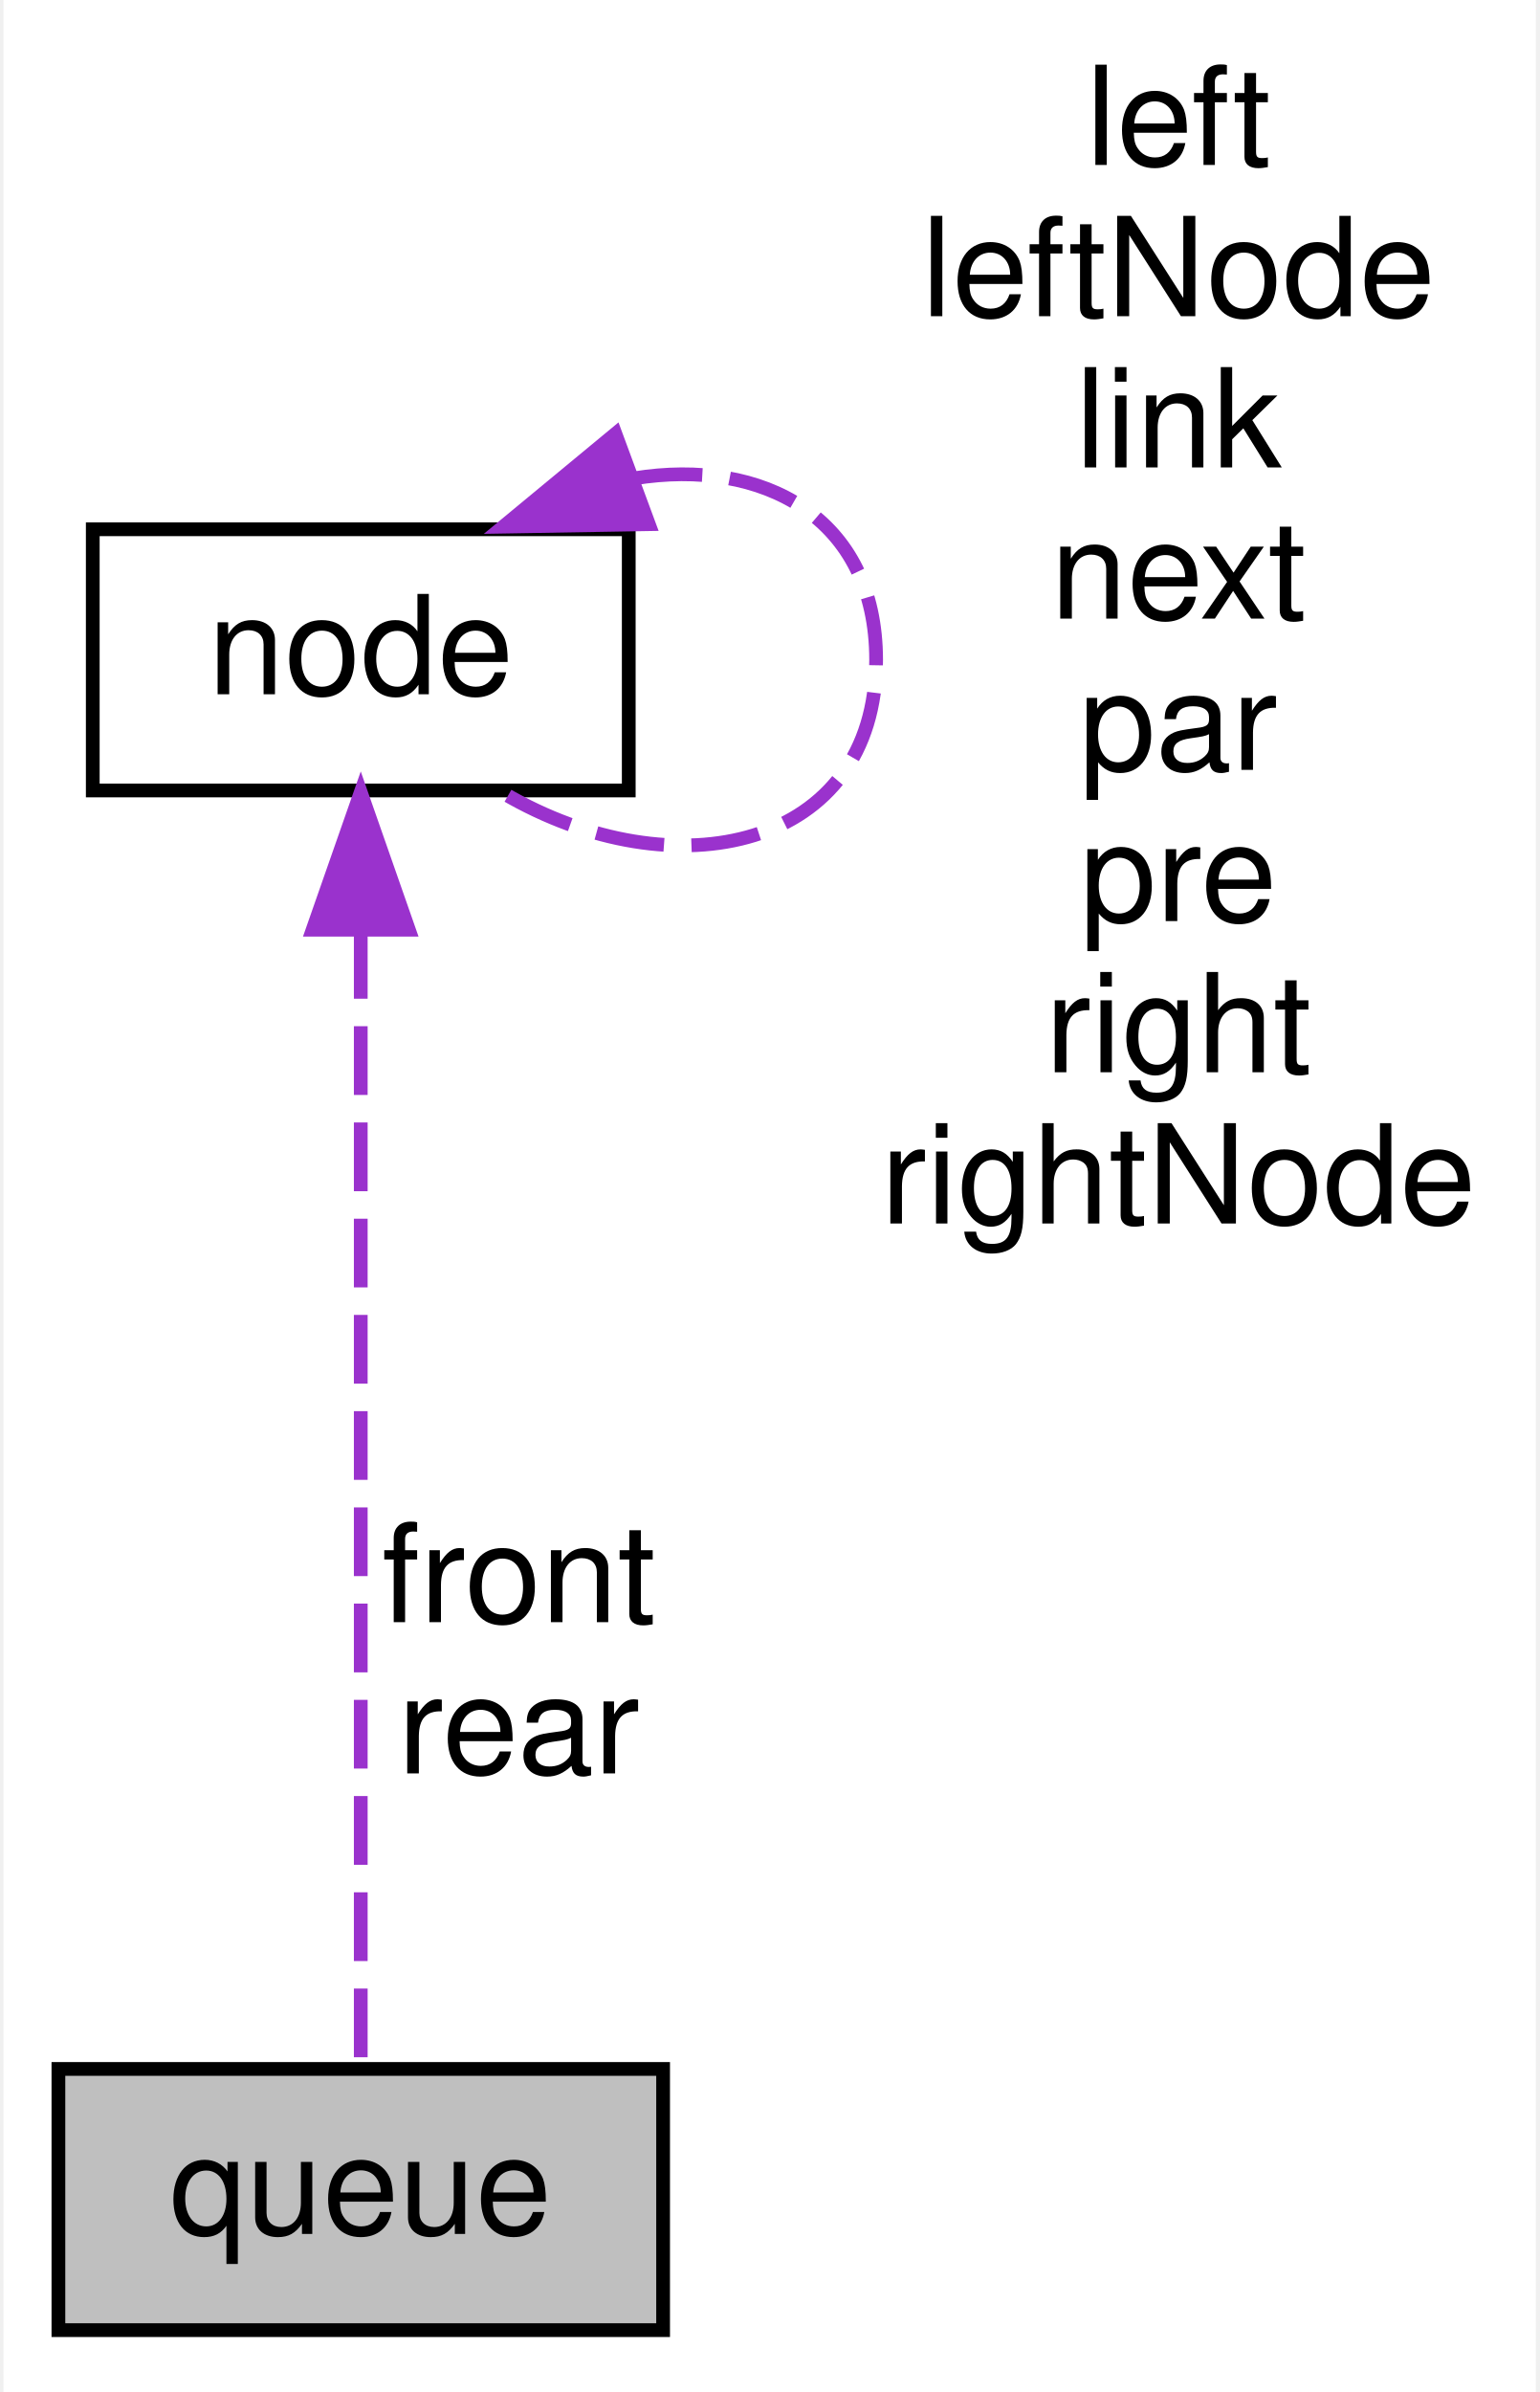
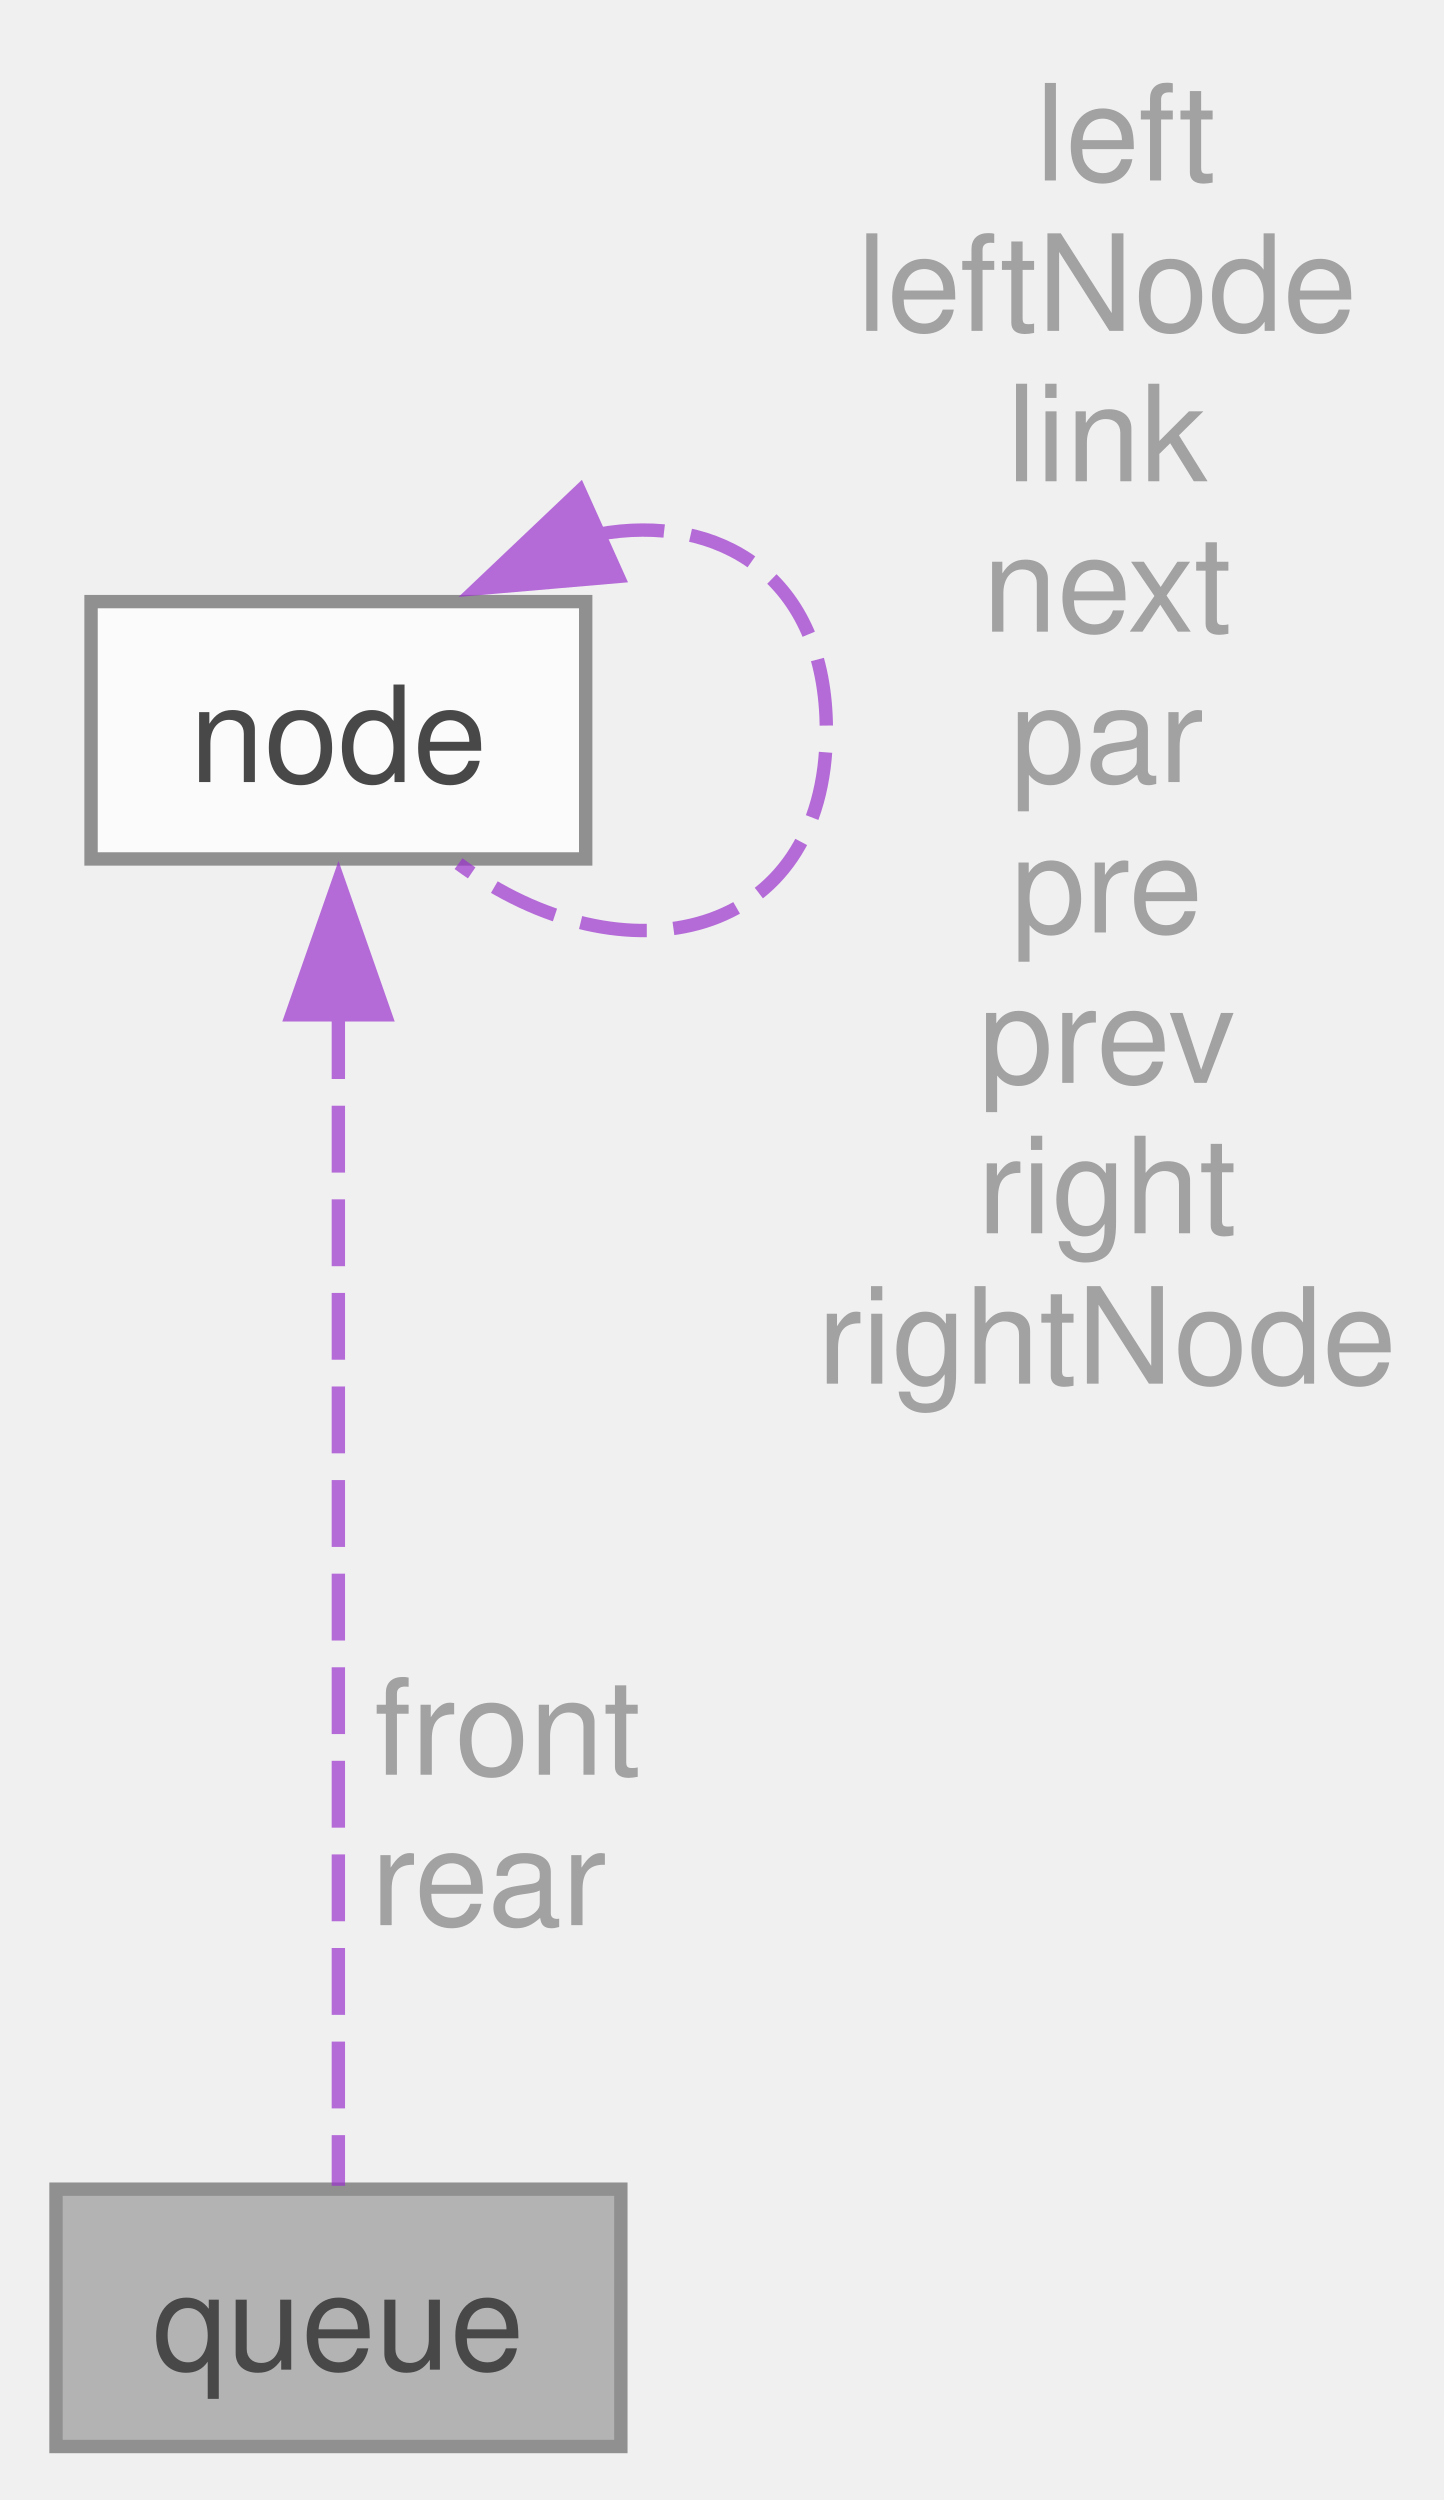
- <svg xmlns="http://www.w3.org/2000/svg" xmlns:xlink="http://www.w3.org/1999/xlink" width="112pt" height="174pt" viewBox="0.00 0.00 111.50 174.00">
-   <g id="graph0" class="graph" transform="scale(1 1) rotate(0) translate(4 170)">
-     <polygon fill="white" stroke="transparent" points="-4,4 -4,-170 107.5,-170 107.5,4 -4,4" />
-     <g id="node1" class="node">
-       <g id="a_node1">
-         <a xlink:title=" ">
-           <polygon fill="#bfbfbf" stroke="black" points="0,-0.5 0,-19.5 44,-19.5 44,-0.5 0,-0.5" />
-           <text text-anchor="middle" x="22" y="-7.5" font-family="Helvetica,sans-Serif" font-size="10.00">queue</text>
-         </a>
+ <svg xmlns="http://www.w3.org/2000/svg" xmlns:xlink="http://www.w3.org/1999/xlink" width="108pt" height="187pt" viewBox="0.00 0.00 107.62 187.00">
+   <svg id="main" version="1.1" xml:space="preserve">
+     <style type="text/css">
+ .node, .edge {opacity: 0.7;}
+ .node.selected, .edge.selected {opacity: 1;}
+ .edge:hover path { stroke: red; }
+ .edge:hover polygon { stroke: red; fill: red; }
+ </style>
+     <svg id="graph" class="graph">
+       <g id="graph0" class="graph" transform="scale(1 1) rotate(0) translate(4 183)">
+         <g id="Node000001" class="node">
+           <g id="a_Node000001">
+             <a xlink:title=" ">
+               <polygon fill="#999999" stroke="#666666" points="42.25,-19.25 0,-19.25 0,0 42.25,0 42.25,-19.25" />
+               <text text-anchor="middle" x="21.12" y="-5.75" font-family="Helvetica,sans-Serif" font-size="10.00">queue</text>
+             </a>
+           </g>
+         </g>
+         <g id="Node000002" class="node">
+           <g id="a_Node000002">
+             <a xlink:href="../../d5/da1/structnode.html" target="_top" xlink:title="Node, the basic data structure in the tree.">
+               <polygon fill="white" stroke="#666666" points="39.62,-138 2.62,-138 2.62,-118.75 39.62,-118.75 39.62,-138" />
+               <text text-anchor="middle" x="21.12" y="-124.5" font-family="Helvetica,sans-Serif" font-size="10.00">node</text>
+             </a>
+           </g>
+         </g>
+         <g id="edge1_Node000001_Node000002" class="edge">
+           <g id="a_edge1_Node000001_Node000002">
+             <a xlink:title=" ">
+               <path fill="none" stroke="#9a32cd" stroke-dasharray="5,2" d="M21.12,-107.29C21.12,-81.57 21.12,-38.1 21.12,-19.5" />
+               <polygon fill="#9a32cd" stroke="#9a32cd" points="17.63,-107.09 21.13,-117.09 24.63,-107.09 17.63,-107.09" />
+             </a>
+           </g>
+           <text text-anchor="middle" x="32.38" y="-50.25" font-family="Helvetica,sans-Serif" font-size="10.00" fill="grey"> front</text>
+           <text text-anchor="middle" x="32.38" y="-39" font-family="Helvetica,sans-Serif" font-size="10.00" fill="grey">rear</text>
+         </g>
+         <g id="edge2_Node000002_Node000002" class="edge">
+           <g id="a_edge2_Node000002_Node000002">
+             <a xlink:title=" ">
+               <path fill="none" stroke="#9a32cd" stroke-dasharray="5,2" d="M40.51,-143.03C49.63,-144.71 57.62,-139.82 57.62,-128.38 57.62,-112.62 42.47,-109.29 30.11,-118.4" />
+               <polygon fill="#9a32cd" stroke="#9a32cd" points="42.04,-139.88 31.49,-138.97 39.17,-146.26 42.04,-139.88" />
+             </a>
+           </g>
+           <text text-anchor="middle" x="78.62" y="-169.5" font-family="Helvetica,sans-Serif" font-size="10.00" fill="grey"> left</text>
+           <text text-anchor="middle" x="78.62" y="-158.25" font-family="Helvetica,sans-Serif" font-size="10.00" fill="grey">leftNode</text>
+           <text text-anchor="middle" x="78.62" y="-147" font-family="Helvetica,sans-Serif" font-size="10.00" fill="grey">link</text>
+           <text text-anchor="middle" x="78.62" y="-135.75" font-family="Helvetica,sans-Serif" font-size="10.00" fill="grey">next</text>
+           <text text-anchor="middle" x="78.62" y="-124.5" font-family="Helvetica,sans-Serif" font-size="10.00" fill="grey">par</text>
+           <text text-anchor="middle" x="78.62" y="-113.25" font-family="Helvetica,sans-Serif" font-size="10.00" fill="grey">pre</text>
+           <text text-anchor="middle" x="78.62" y="-102" font-family="Helvetica,sans-Serif" font-size="10.00" fill="grey">prev</text>
+           <text text-anchor="middle" x="78.62" y="-90.75" font-family="Helvetica,sans-Serif" font-size="10.00" fill="grey">right</text>
+           <text text-anchor="middle" x="78.62" y="-79.5" font-family="Helvetica,sans-Serif" font-size="10.00" fill="grey">rightNode</text>
+         </g>
      </g>
-     </g>
-     <g id="node2" class="node">
-       <g id="a_node2">
-         <a xlink:href="../../d5/da1/structnode.html" target="_top" xlink:title="Node, the basic data structure in the tree.">
-           <polygon fill="white" stroke="black" points="2.5,-112.5 2.5,-131.5 41.5,-131.5 41.5,-112.5 2.5,-112.5" />
-           <text text-anchor="middle" x="22" y="-119.5" font-family="Helvetica,sans-Serif" font-size="10.00">node</text>
-         </a>
-       </g>
-     </g>
-     <g id="edge1" class="edge">
-       <path fill="none" stroke="#9a32cd" stroke-dasharray="5,2" d="M22,-102.35C22,-78.25 22,-37.31 22,-19.59" />
-       <polygon fill="#9a32cd" stroke="#9a32cd" points="18.5,-102.37 22,-112.37 25.5,-102.37 18.5,-102.37" />
-       <text text-anchor="middle" x="33.5" y="-52" font-family="Helvetica,sans-Serif" font-size="10.00"> front</text>
-       <text text-anchor="middle" x="33.5" y="-41" font-family="Helvetica,sans-Serif" font-size="10.00">rear</text>
-     </g>
-     <g id="edge2" class="edge">
-       <path fill="none" stroke="#9a32cd" stroke-dasharray="5,2" d="M41.87,-135.2C51.26,-136.74 59.5,-132.34 59.5,-122 59.5,-108.22 44.85,-104.99 32.37,-112.31" />
-       <polygon fill="#9a32cd" stroke="#9a32cd" points="42.96,-131.87 32.37,-131.69 40.53,-138.44 42.96,-131.87" />
-       <text text-anchor="middle" x="81.5" y="-158" font-family="Helvetica,sans-Serif" font-size="10.00"> left</text>
-       <text text-anchor="middle" x="81.5" y="-147" font-family="Helvetica,sans-Serif" font-size="10.00">leftNode</text>
-       <text text-anchor="middle" x="81.5" y="-136" font-family="Helvetica,sans-Serif" font-size="10.00">link</text>
-       <text text-anchor="middle" x="81.5" y="-125" font-family="Helvetica,sans-Serif" font-size="10.00">next</text>
-       <text text-anchor="middle" x="81.5" y="-114" font-family="Helvetica,sans-Serif" font-size="10.00">par</text>
-       <text text-anchor="middle" x="81.5" y="-103" font-family="Helvetica,sans-Serif" font-size="10.00">pre</text>
-       <text text-anchor="middle" x="81.5" y="-92" font-family="Helvetica,sans-Serif" font-size="10.00">right</text>
-       <text text-anchor="middle" x="81.5" y="-81" font-family="Helvetica,sans-Serif" font-size="10.00">rightNode</text>
-     </g>
-   </g>
+     </svg>
+   </svg>
+   <style type="text/css">
+ 
+ [data-mouse-over-selected='false'] { opacity: 0.7; }
+ [data-mouse-over-selected='true']  { opacity: 1.0; }
+ 
+ </style>
</svg>
